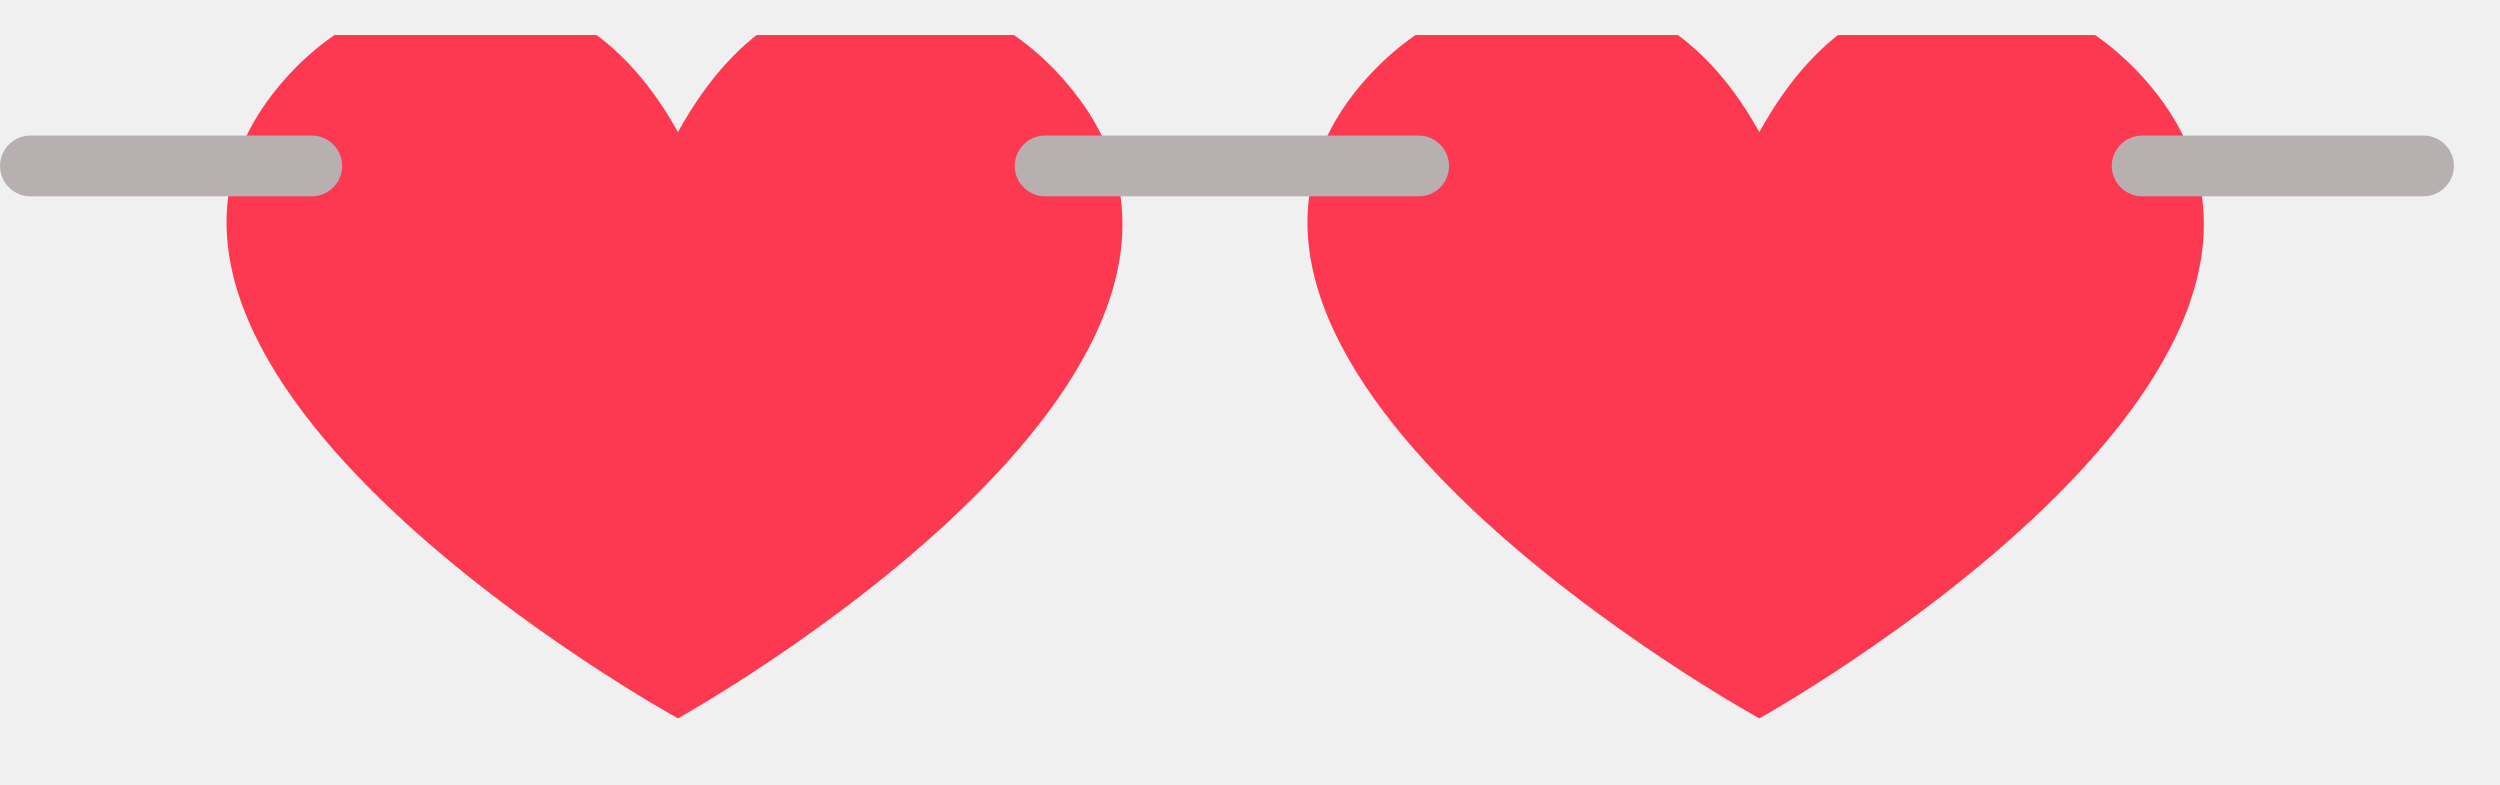
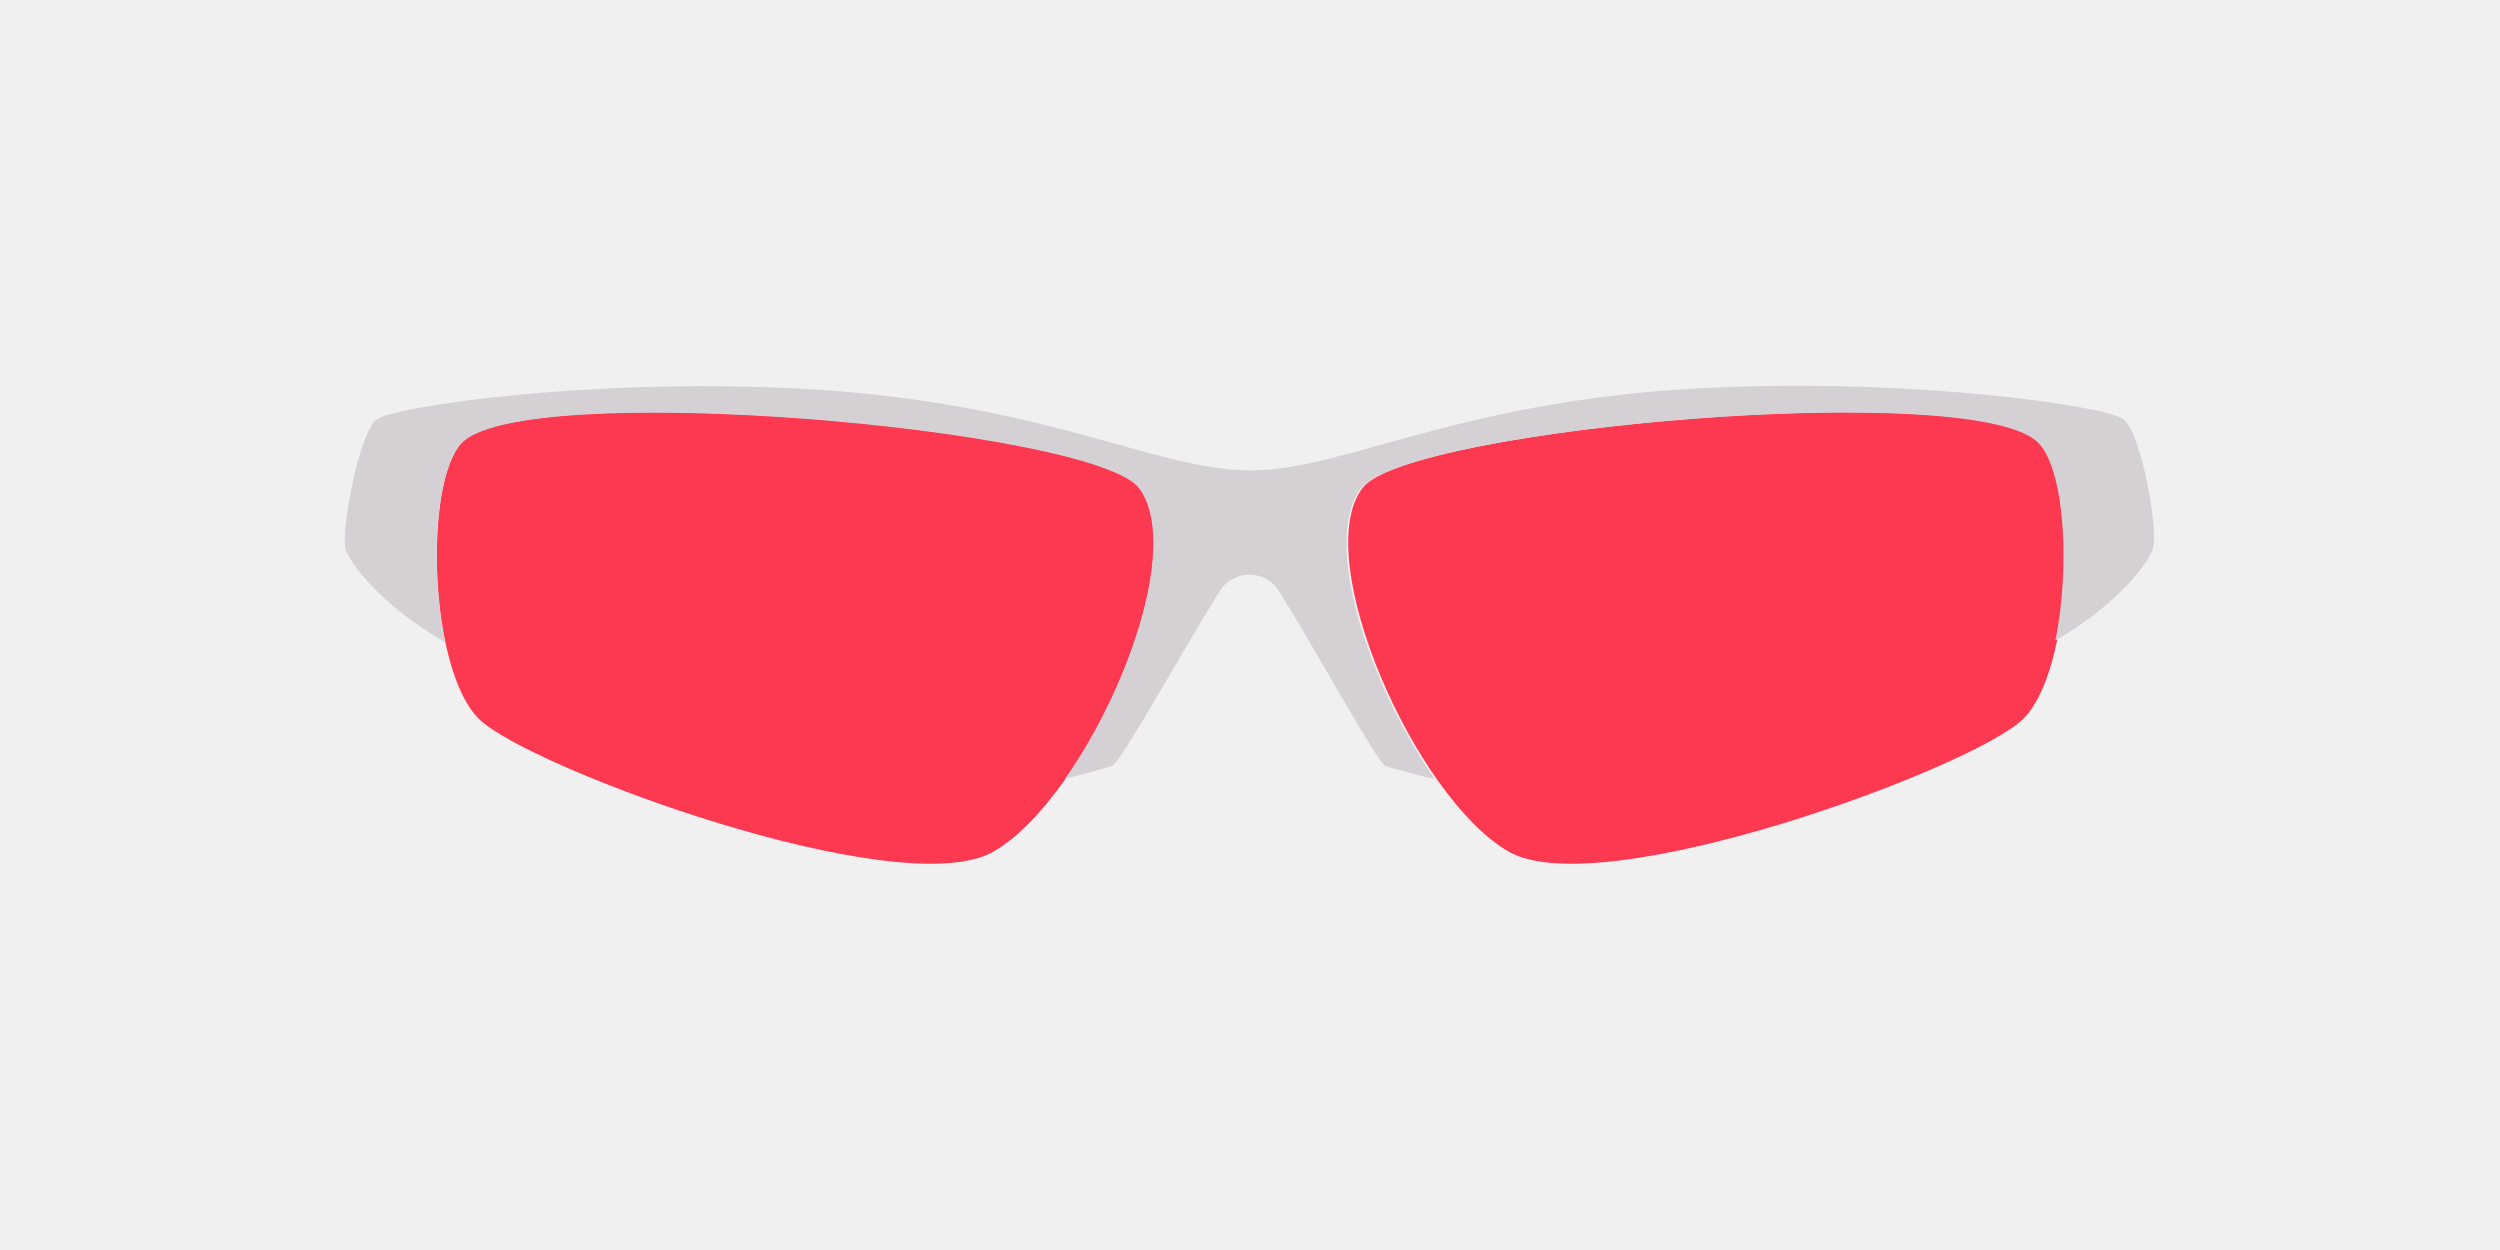
- <svg xmlns="http://www.w3.org/2000/svg" width="51" height="16" viewBox="0 0 51 16" fill="none">
-   <g clip-path="url(#clip0_222_6)">
-     <path d="M13.83 14.655C13.83 14.655 26.55 7.585 21.86 1.815C20.91 0.635 19.52 -0.155 18.01 -0.165C16.67 -0.175 15.1 0.395 13.83 2.695C12.56 0.395 10.83 -0.175 9.49 -0.165C7.99 -0.155 6.6 0.635 5.65 1.805C0.96 7.575 13.83 14.655 13.83 14.655Z" fill="#FD3952" />
-     <path d="M35.89 14.655C35.89 14.655 48.61 7.585 43.92 1.815C42.96 0.635 41.58 -0.155 40.07 -0.165C38.73 -0.175 37.16 0.395 35.89 2.695C34.62 0.395 32.89 -0.175 31.55 -0.165C30.04 -0.155 28.66 0.635 27.7 1.805C23.01 7.575 35.89 14.655 35.89 14.655Z" fill="#FD3952" />
-     <path d="M28.94 4.005H21.32C20.98 4.005 20.7 3.725 20.7 3.385C20.7 3.045 20.98 2.765 21.32 2.765H28.94C29.28 2.765 29.56 3.045 29.56 3.385C29.56 3.725 29.29 4.005 28.94 4.005Z" fill="#B7AFB0" />
-     <path d="M6.36 4.005H0.62C0.28 4.005 0 3.725 0 3.385C0 3.045 0.28 2.765 0.62 2.765H6.36C6.7 2.765 6.98 3.045 6.98 3.385C6.98 3.725 6.7 4.005 6.36 4.005Z" fill="#B7AFB0" />
-     <path d="M49.44 4.005H43.7C43.36 4.005 43.08 3.725 43.08 3.385C43.08 3.045 43.36 2.765 43.7 2.765H49.44C49.78 2.765 50.06 3.045 50.06 3.385C50.06 3.725 49.78 4.005 49.44 4.005Z" fill="#B7AFB0" />
+ <svg xmlns="http://www.w3.org/2000/svg" width="60" height="30" viewBox="0 0 60 30" fill="none">
+   <g clip-path="url(#clip0_338_772)">
+     <path d="M11.06 10.65C10.17 11.68 10.31 16.08 11.49 17.25C12.66 18.42 21.61 21.72 23.84 20.44C26.08 19.16 28.63 13.41 27.35 11.71C26.27 10.27 12.45 9.05 11.06 10.65Z" fill="#FD3952" />
+     <path d="M48.99 10.65C49.88 11.68 49.74 16.08 48.56 17.25C47.39 18.42 38.44 21.72 36.21 20.44C33.97 19.16 31.42 13.41 32.7 11.71C33.78 10.27 47.6 9.05 48.99 10.65Z" fill="#FD3952" />
+     <path d="M50.96 10.06C50.53 9.74 45.95 9.07 40.95 9.31C35.02 9.6 32.29 11.29 30 11.29C27.71 11.29 24.98 9.6 19.05 9.32C14.05 9.08 9.47 9.75 9.04 10.07C8.61 10.39 8.19 12.73 8.29 13.16C8.38 13.53 9.22 14.58 10.68 15.41C10.32 13.66 10.44 11.37 11.05 10.66C12.43 9.06 26.26 10.28 27.34 11.72C28.28 12.98 27.14 16.44 25.57 18.68C25.61 18.67 25.66 18.67 25.69 18.66C25.69 18.66 26.37 18.48 26.69 18.38C26.89 18.31 28.25 15.84 29.27 14.19C29.6 13.66 30.38 13.66 30.7 14.19C31.72 15.84 33.06 18.31 33.25 18.38C33.57 18.49 34.25 18.66 34.25 18.66C34.31 18.67 34.37 18.68 34.43 18.69C32.86 16.45 31.71 12.98 32.66 11.72C33.75 10.27 47.57 9.06 48.95 10.66C49.56 11.36 49.68 13.63 49.33 15.37C50.76 14.55 51.57 13.53 51.67 13.16C51.81 12.73 51.39 10.38 50.96 10.06Z" fill="#D4D0D4" />
  </g>
  <defs>
-     <clipPath id="clip0_222_6">
-       <rect width="50.06" height="14.82" fill="white" transform="translate(0 0.715088)" />
+     <clipPath id="clip0_338_772">
+       <rect width="60" height="30" fill="white" />
    </clipPath>
  </defs>
</svg>
